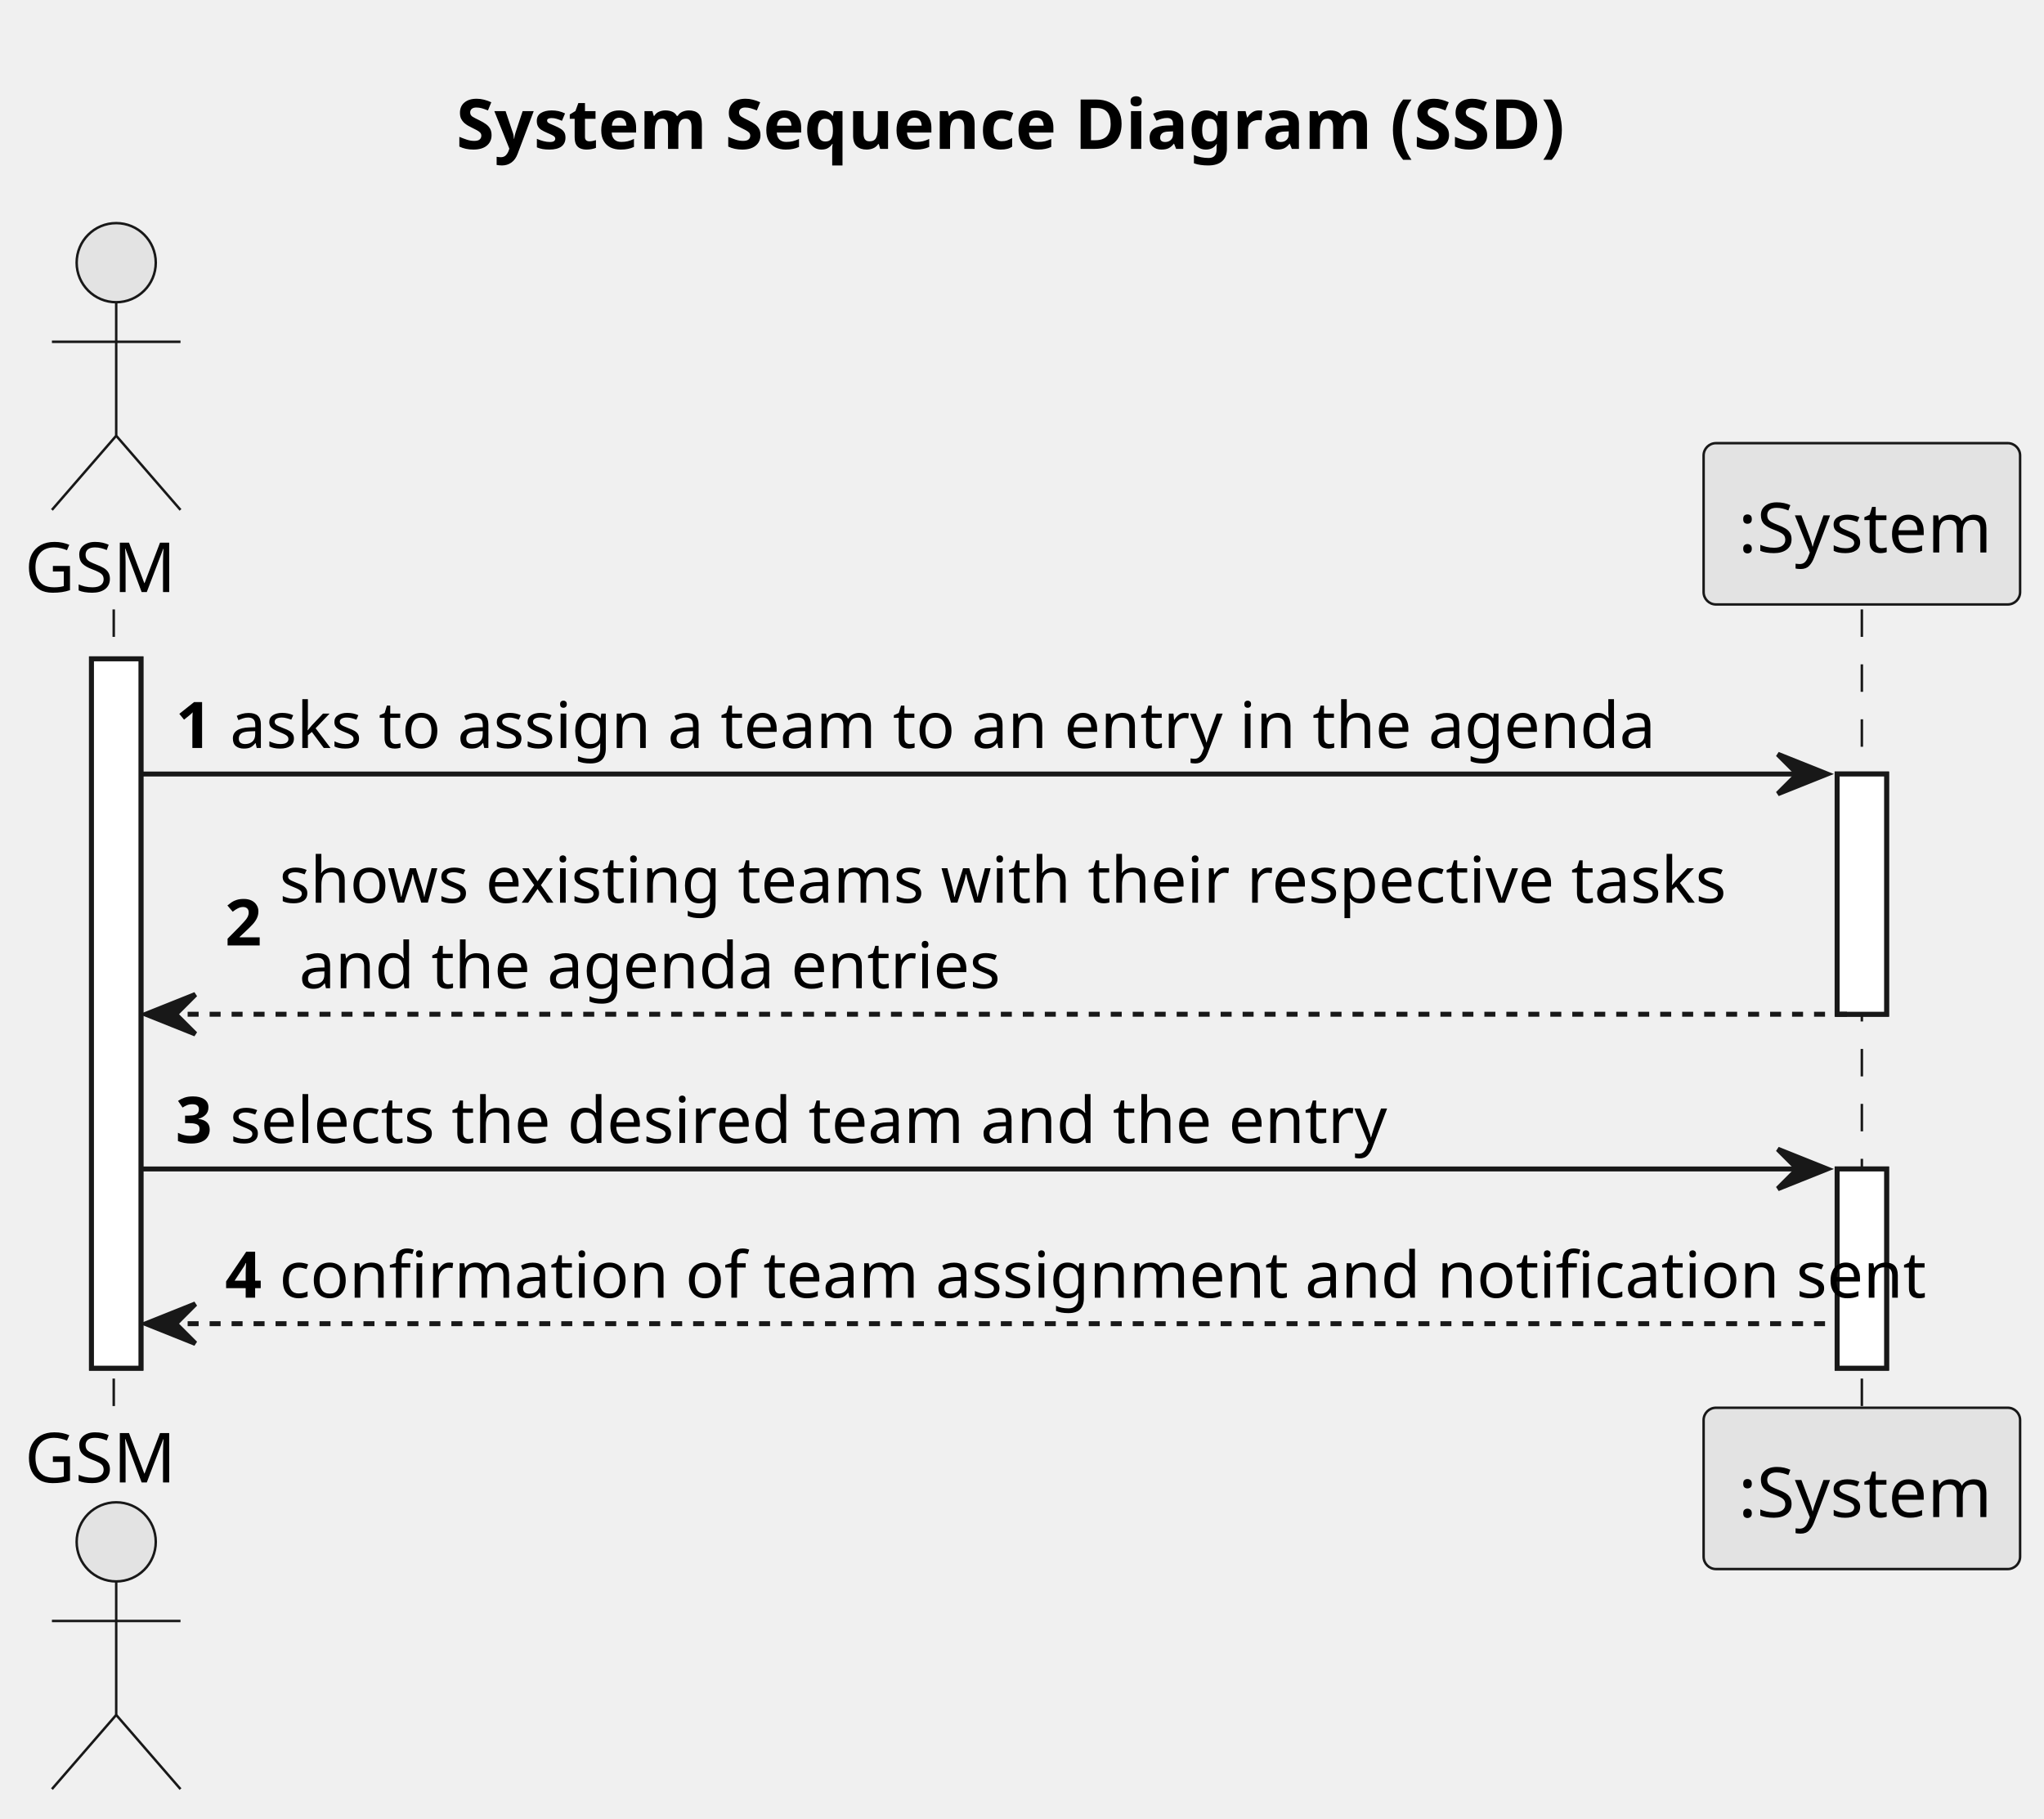
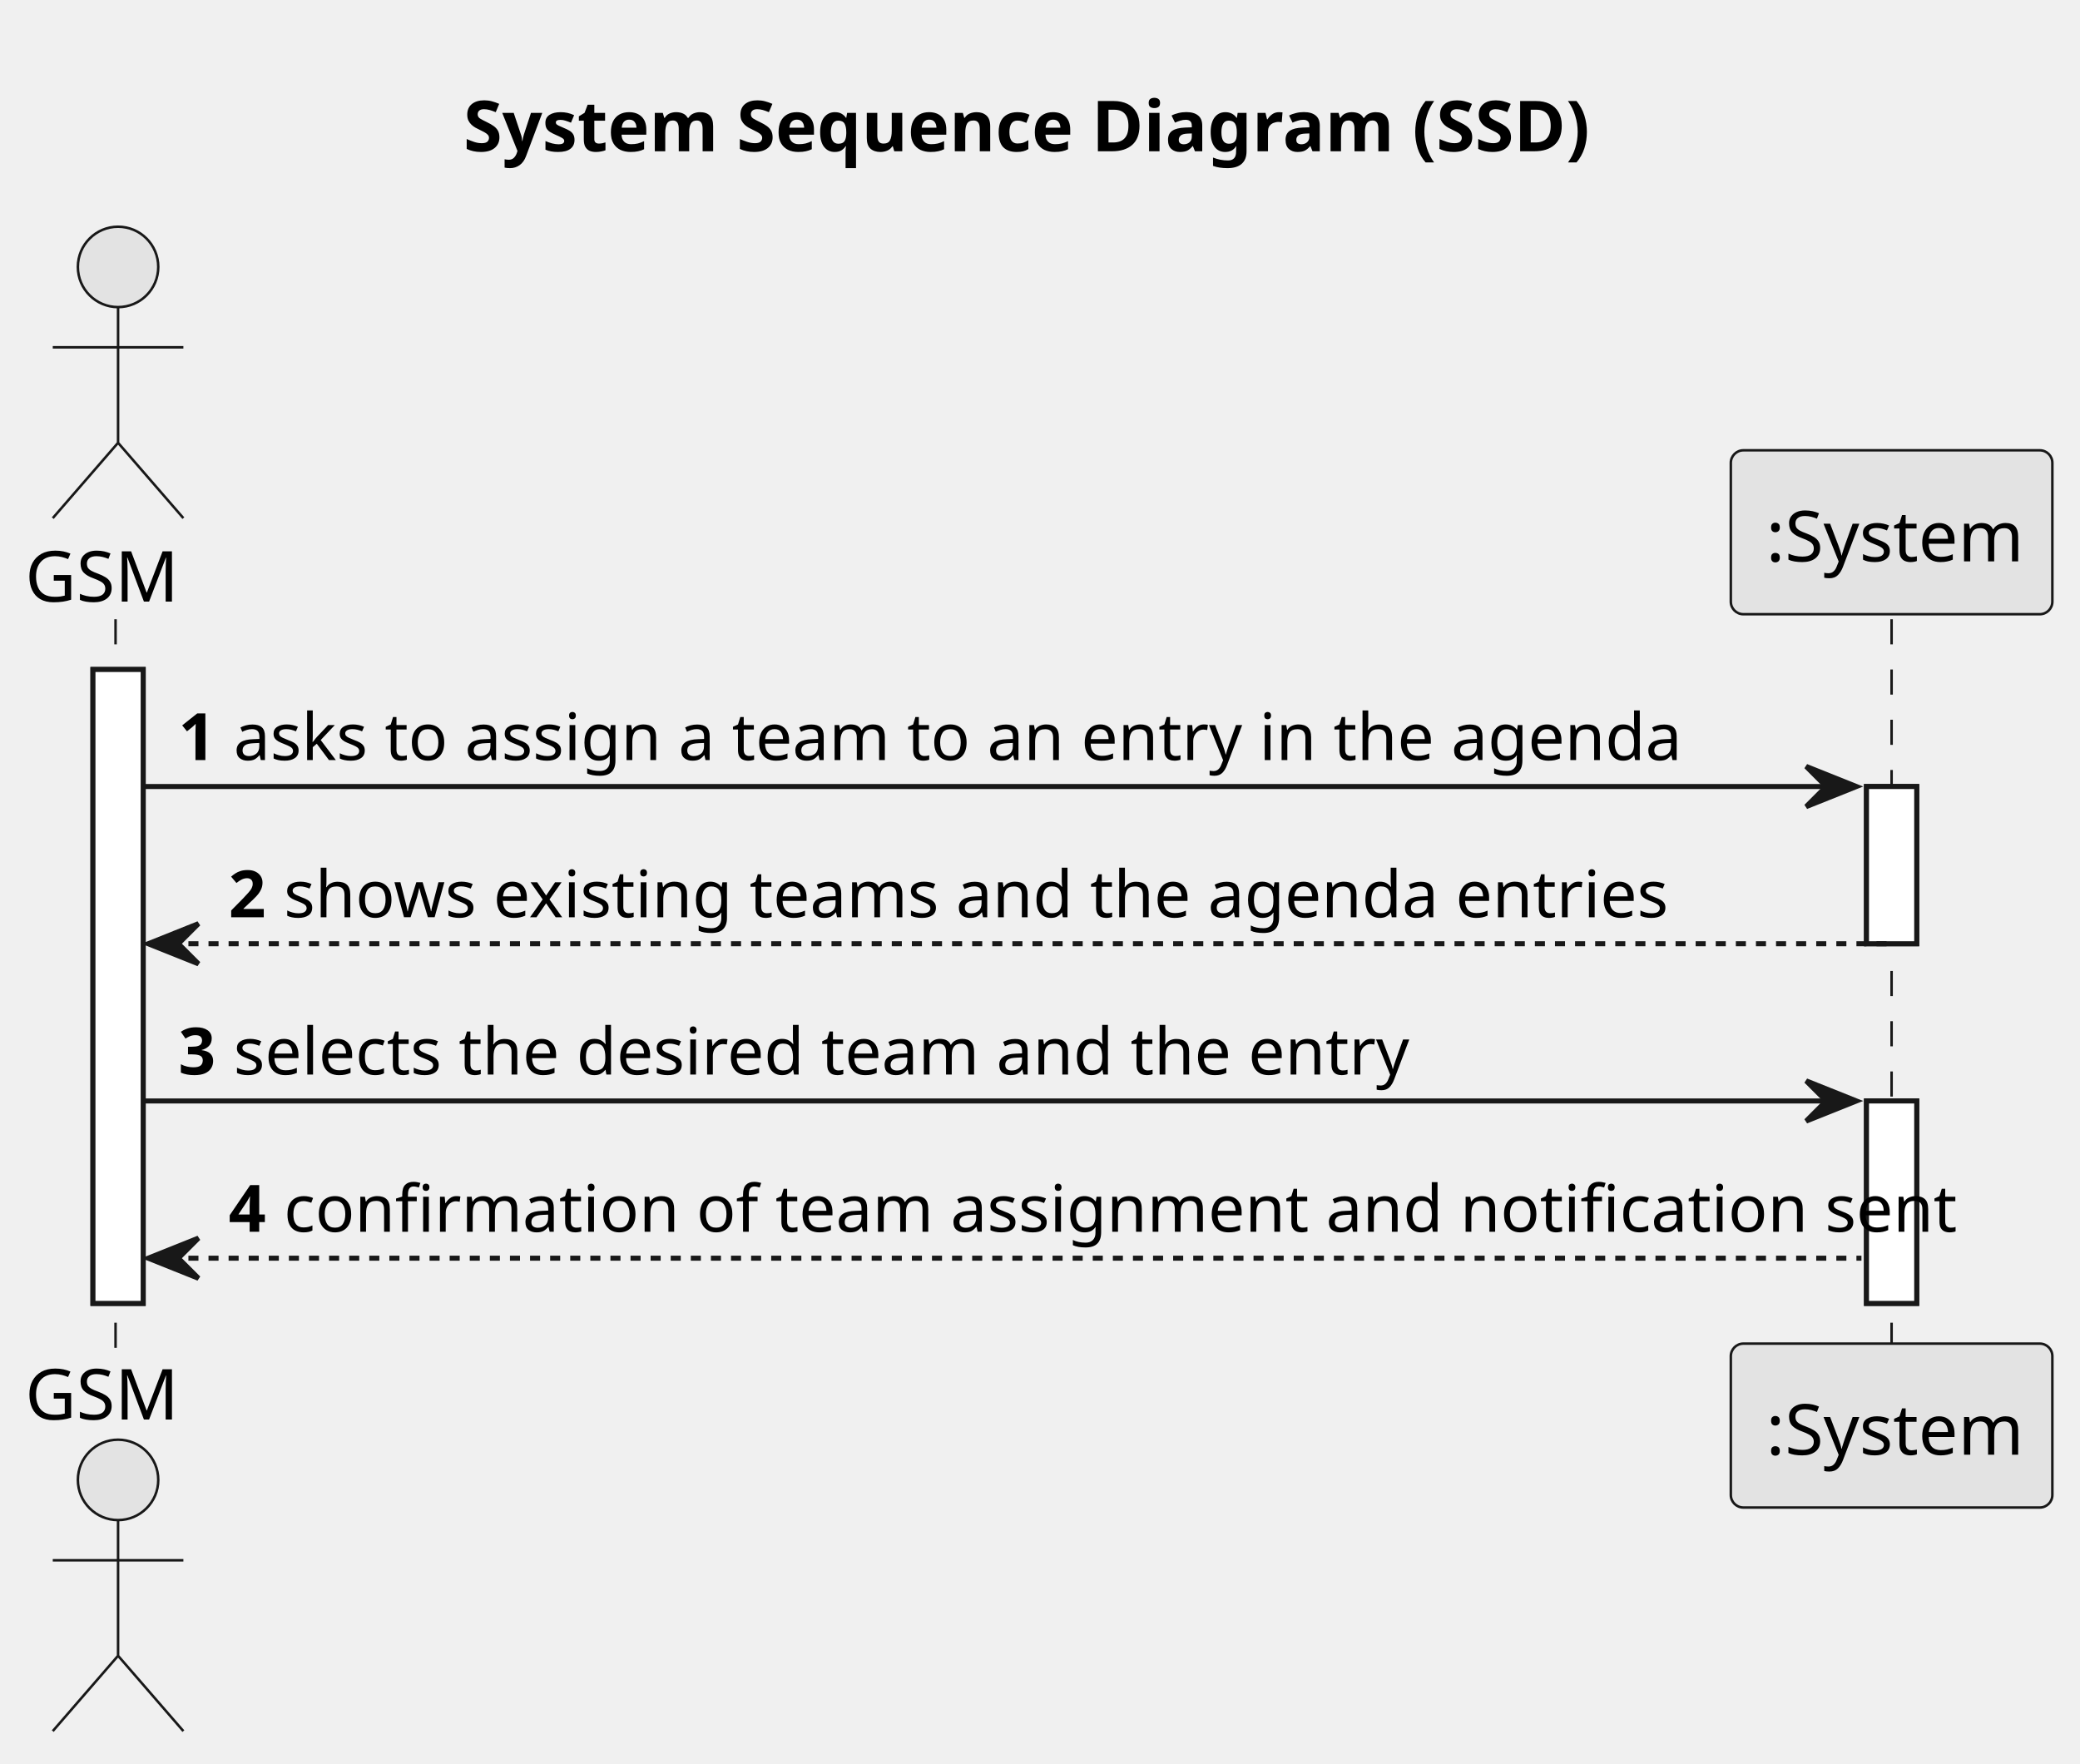
- <svg xmlns="http://www.w3.org/2000/svg" contentStyleType="text/css" height="331.2px" preserveAspectRatio="none" style="width:372px;height:331px;background:#FFFFFF;" version="1.1" viewBox="0 0 372 331" width="372.6px" zoomAndPan="magnify">
+ <svg xmlns="http://www.w3.org/2000/svg" contentStyleType="text/css" height="351px" preserveAspectRatio="none" style="width:414px;height:351px;background:#FFFFFF;" version="1.1" viewBox="0 0 414 351" width="414px" zoomAndPan="magnify">
  <defs />
  <g>
-     <text fill="#000000" font-family="sans-serif" font-size="12.6" font-weight="bold" lengthAdjust="spacing" textLength="205.2" x="83.025" y="27.097">System Sequence Diagram (SSD)</text>
-     <rect fill="#FFFFFF" height="129.11" style="stroke:#181818;stroke-width:0.9;" width="9" x="16.65" y="119.918" />
-     <rect fill="#FFFFFF" height="43.724" style="stroke:#181818;stroke-width:0.9;" width="9" x="334.35" y="140.88" />
-     <rect fill="#FFFFFF" height="36.262" style="stroke:#181818;stroke-width:0.9;" width="9" x="334.35" y="212.766" />
-     <line style="stroke:#181818;stroke-width:0.45;stroke-dasharray:5.0,5.0;" x1="20.7" x2="20.7" y1="110.918" y2="257.127" />
-     <line style="stroke:#181818;stroke-width:0.45;stroke-dasharray:5.0,5.0;" x1="338.85" x2="338.85" y1="110.918" y2="257.127" />
-     <text fill="#000000" font-family="sans-serif" font-size="12.6" lengthAdjust="spacing" textLength="27.9" x="4.5" y="107.756">GSM</text>
-     <ellipse cx="21.15" cy="47.809" fill="#E3E3E3" rx="7.2" ry="7.2" style="stroke:#181818;stroke-width:0.45;" />
-     <path d="M21.15,55.009 L21.15,79.309 M9.45,62.209 L32.85,62.209 M21.15,79.309 L9.45,92.809 M21.15,79.309 L32.85,92.809 " fill="none" style="stroke:#181818;stroke-width:0.45;" />
-     <text fill="#000000" font-family="sans-serif" font-size="12.6" lengthAdjust="spacing" textLength="27.9" x="4.5" y="269.824">GSM</text>
-     <ellipse cx="21.15" cy="280.637" fill="#E3E3E3" rx="7.2" ry="7.2" style="stroke:#181818;stroke-width:0.45;" />
-     <path d="M21.15,287.837 L21.15,312.137 M9.45,295.036 L32.85,295.036 M21.15,312.137 L9.45,325.637 M21.15,312.137 L32.85,325.637 " fill="none" style="stroke:#181818;stroke-width:0.45;" />
-     <rect fill="#E3E3E3" height="29.359" rx="2.25" ry="2.25" style="stroke:#181818;stroke-width:0.45;" width="57.6" x="310.05" y="80.659" />
-     <text fill="#000000" font-family="sans-serif" font-size="12.6" lengthAdjust="spacing" textLength="45" x="316.35" y="100.556">:System</text>
-     <rect fill="#E3E3E3" height="29.359" rx="2.25" ry="2.25" style="stroke:#181818;stroke-width:0.45;" width="57.6" x="310.05" y="256.228" />
-     <text fill="#000000" font-family="sans-serif" font-size="12.6" lengthAdjust="spacing" textLength="45" x="316.35" y="276.124">:System</text>
-     <rect fill="#FFFFFF" height="129.11" style="stroke:#181818;stroke-width:0.9;" width="9" x="16.65" y="119.918" />
-     <rect fill="#FFFFFF" height="43.724" style="stroke:#181818;stroke-width:0.9;" width="9" x="334.35" y="140.88" />
-     <rect fill="#FFFFFF" height="36.262" style="stroke:#181818;stroke-width:0.9;" width="9" x="334.35" y="212.766" />
-     <polygon fill="#181818" points="323.55,137.28,332.55,140.88,323.55,144.48,327.15,140.88" style="stroke:#181818;stroke-width:0.9;" />
-     <line style="stroke:#181818;stroke-width:0.9;" x1="25.65" x2="328.95" y1="140.88" y2="140.88" />
-     <text fill="#000000" font-family="sans-serif" font-size="11.7" font-weight="bold" lengthAdjust="spacing" textLength="6.3" x="31.95" y="136.143">1</text>
-     <text fill="#000000" font-family="sans-serif" font-size="11.7" lengthAdjust="spacing" textLength="249.3" x="41.85" y="136.143">asks to assign a team to an entry in the agenda</text>
-     <polygon fill="#181818" points="35.55,181.004,26.55,184.604,35.55,188.204,31.95,184.604" style="stroke:#181818;stroke-width:0.9;" />
-     <line style="stroke:#181818;stroke-width:0.9;stroke-dasharray:2.0,2.0;" x1="30.15" x2="337.95" y1="184.604" y2="184.604" />
-     <text fill="#000000" font-family="sans-serif" font-size="11.7" font-weight="bold" lengthAdjust="spacing" textLength="6.3" x="40.95" y="172.086">2</text>
-     <text fill="#000000" font-family="sans-serif" font-size="11.7" lengthAdjust="spacing" textLength="252" x="50.85" y="164.305">shows existing teams with their respective tasks</text>
-     <text fill="#000000" font-family="sans-serif" font-size="11.7" lengthAdjust="spacing" textLength="118.8" x="54.45" y="179.867">and the agenda entries</text>
-     <polygon fill="#181818" points="323.55,209.166,332.55,212.766,323.55,216.366,327.15,212.766" style="stroke:#181818;stroke-width:0.9;" />
-     <line style="stroke:#181818;stroke-width:0.9;" x1="25.65" x2="328.95" y1="212.766" y2="212.766" />
-     <text fill="#000000" font-family="sans-serif" font-size="11.7" font-weight="bold" lengthAdjust="spacing" textLength="6.3" x="31.95" y="208.029">3</text>
-     <text fill="#000000" font-family="sans-serif" font-size="11.7" lengthAdjust="spacing" textLength="200.7" x="41.85" y="208.029">selects the desired team and the entry</text>
-     <polygon fill="#181818" points="35.55,237.327,26.55,240.928,35.55,244.528,31.95,240.928" style="stroke:#181818;stroke-width:0.9;" />
-     <line style="stroke:#181818;stroke-width:0.9;stroke-dasharray:2.0,2.0;" x1="30.15" x2="333.45" y1="240.928" y2="240.928" />
-     <text fill="#000000" font-family="sans-serif" font-size="11.7" font-weight="bold" lengthAdjust="spacing" textLength="6.3" x="40.95" y="236.191">4</text>
-     <text fill="#000000" font-family="sans-serif" font-size="11.7" lengthAdjust="spacing" textLength="277.2" x="50.85" y="236.191">confirmation of team assignment and notification sent</text>
+     <text fill="#000000" font-family="sans-serif" font-size="14" font-weight="bold" lengthAdjust="spacing" textLength="228" x="92.25" y="30.107">System Sequence Diagram (SSD)</text>
+     <rect fill="#FFFFFF" height="126.164" style="stroke:#181818;stroke-width:1.0;" width="10" x="18.5" y="133.242" />
+     <rect fill="#FFFFFF" height="31.291" style="stroke:#181818;stroke-width:1.0;" width="10" x="371.5" y="156.533" />
+     <rect fill="#FFFFFF" height="40.291" style="stroke:#181818;stroke-width:1.0;" width="10" x="371.5" y="219.115" />
+     <line style="stroke:#181818;stroke-width:0.5;stroke-dasharray:5.0,5.0;" x1="23" x2="23" y1="123.242" y2="268.406" />
+     <line style="stroke:#181818;stroke-width:0.5;stroke-dasharray:5.0,5.0;" x1="376.5" x2="376.5" y1="123.242" y2="268.406" />
+     <text fill="#000000" font-family="sans-serif" font-size="14" lengthAdjust="spacing" textLength="31" x="5" y="119.728">GSM</text>
+     <ellipse cx="23.5" cy="53.121" fill="#E3E3E3" rx="8" ry="8" style="stroke:#181818;stroke-width:0.5;" />
+     <path d="M23.5,61.121 L23.5,88.121 M10.5,69.121 L36.5,69.121 M23.5,88.121 L10.5,103.121 M23.5,88.121 L36.5,103.121 " fill="none" style="stroke:#181818;stroke-width:0.5;" />
+     <text fill="#000000" font-family="sans-serif" font-size="14" lengthAdjust="spacing" textLength="31" x="5" y="282.514">GSM</text>
+     <ellipse cx="23.5" cy="294.527" fill="#E3E3E3" rx="8" ry="8" style="stroke:#181818;stroke-width:0.5;" />
+     <path d="M23.5,302.527 L23.5,329.527 M10.5,310.527 L36.5,310.527 M23.5,329.527 L10.5,344.527 M23.5,329.527 L36.5,344.527 " fill="none" style="stroke:#181818;stroke-width:0.5;" />
+     <rect fill="#E3E3E3" height="32.621" rx="2.5" ry="2.5" style="stroke:#181818;stroke-width:0.5;" width="64" x="344.5" y="89.621" />
+     <text fill="#000000" font-family="sans-serif" font-size="14" lengthAdjust="spacing" textLength="50" x="351.5" y="111.728">:System</text>
+     <rect fill="#E3E3E3" height="32.621" rx="2.5" ry="2.5" style="stroke:#181818;stroke-width:0.5;" width="64" x="344.5" y="267.406" />
+     <text fill="#000000" font-family="sans-serif" font-size="14" lengthAdjust="spacing" textLength="50" x="351.5" y="289.514">:System</text>
+     <rect fill="#FFFFFF" height="126.164" style="stroke:#181818;stroke-width:1.0;" width="10" x="18.5" y="133.242" />
+     <rect fill="#FFFFFF" height="31.291" style="stroke:#181818;stroke-width:1.0;" width="10" x="371.5" y="156.533" />
+     <rect fill="#FFFFFF" height="40.291" style="stroke:#181818;stroke-width:1.0;" width="10" x="371.5" y="219.115" />
+     <polygon fill="#181818" points="359.5,152.533,369.5,156.533,359.5,160.533,363.5,156.533" style="stroke:#181818;stroke-width:1.0;" />
+     <line style="stroke:#181818;stroke-width:1.0;" x1="28.5" x2="365.5" y1="156.533" y2="156.533" />
+     <text fill="#000000" font-family="sans-serif" font-size="13" font-weight="bold" lengthAdjust="spacing" textLength="7" x="35.5" y="151.27">1</text>
+     <text fill="#000000" font-family="sans-serif" font-size="13" lengthAdjust="spacing" textLength="277" x="46.5" y="151.27">asks to assign a team to an entry in the agenda</text>
+     <polygon fill="#181818" points="39.5,183.824,29.5,187.824,39.5,191.824,35.5,187.824" style="stroke:#181818;stroke-width:1.0;" />
+     <line style="stroke:#181818;stroke-width:1.0;stroke-dasharray:2.0,2.0;" x1="33.5" x2="375.5" y1="187.824" y2="187.824" />
+     <text fill="#000000" font-family="sans-serif" font-size="13" font-weight="bold" lengthAdjust="spacing" textLength="7" x="45.5" y="182.561">2</text>
+     <text fill="#000000" font-family="sans-serif" font-size="13" lengthAdjust="spacing" textLength="262" x="56.5" y="182.561">shows existing teams and the agenda entries</text>
+     <polygon fill="#181818" points="359.5,215.115,369.5,219.115,359.5,223.115,363.5,219.115" style="stroke:#181818;stroke-width:1.0;" />
+     <line style="stroke:#181818;stroke-width:1.0;" x1="28.5" x2="365.5" y1="219.115" y2="219.115" />
+     <text fill="#000000" font-family="sans-serif" font-size="13" font-weight="bold" lengthAdjust="spacing" textLength="7" x="35.5" y="213.852">3</text>
+     <text fill="#000000" font-family="sans-serif" font-size="13" lengthAdjust="spacing" textLength="223" x="46.5" y="213.852">selects the desired team and the entry</text>
+     <polygon fill="#181818" points="39.5,246.406,29.5,250.406,39.5,254.406,35.5,250.406" style="stroke:#181818;stroke-width:1.0;" />
+     <line style="stroke:#181818;stroke-width:1.0;stroke-dasharray:2.0,2.0;" x1="33.5" x2="370.5" y1="250.406" y2="250.406" />
+     <text fill="#000000" font-family="sans-serif" font-size="13" font-weight="bold" lengthAdjust="spacing" textLength="7" x="45.5" y="245.144">4</text>
+     <text fill="#000000" font-family="sans-serif" font-size="13" lengthAdjust="spacing" textLength="308" x="56.5" y="245.144">confirmation of team assignment and notification sent</text>
  </g>
</svg>
